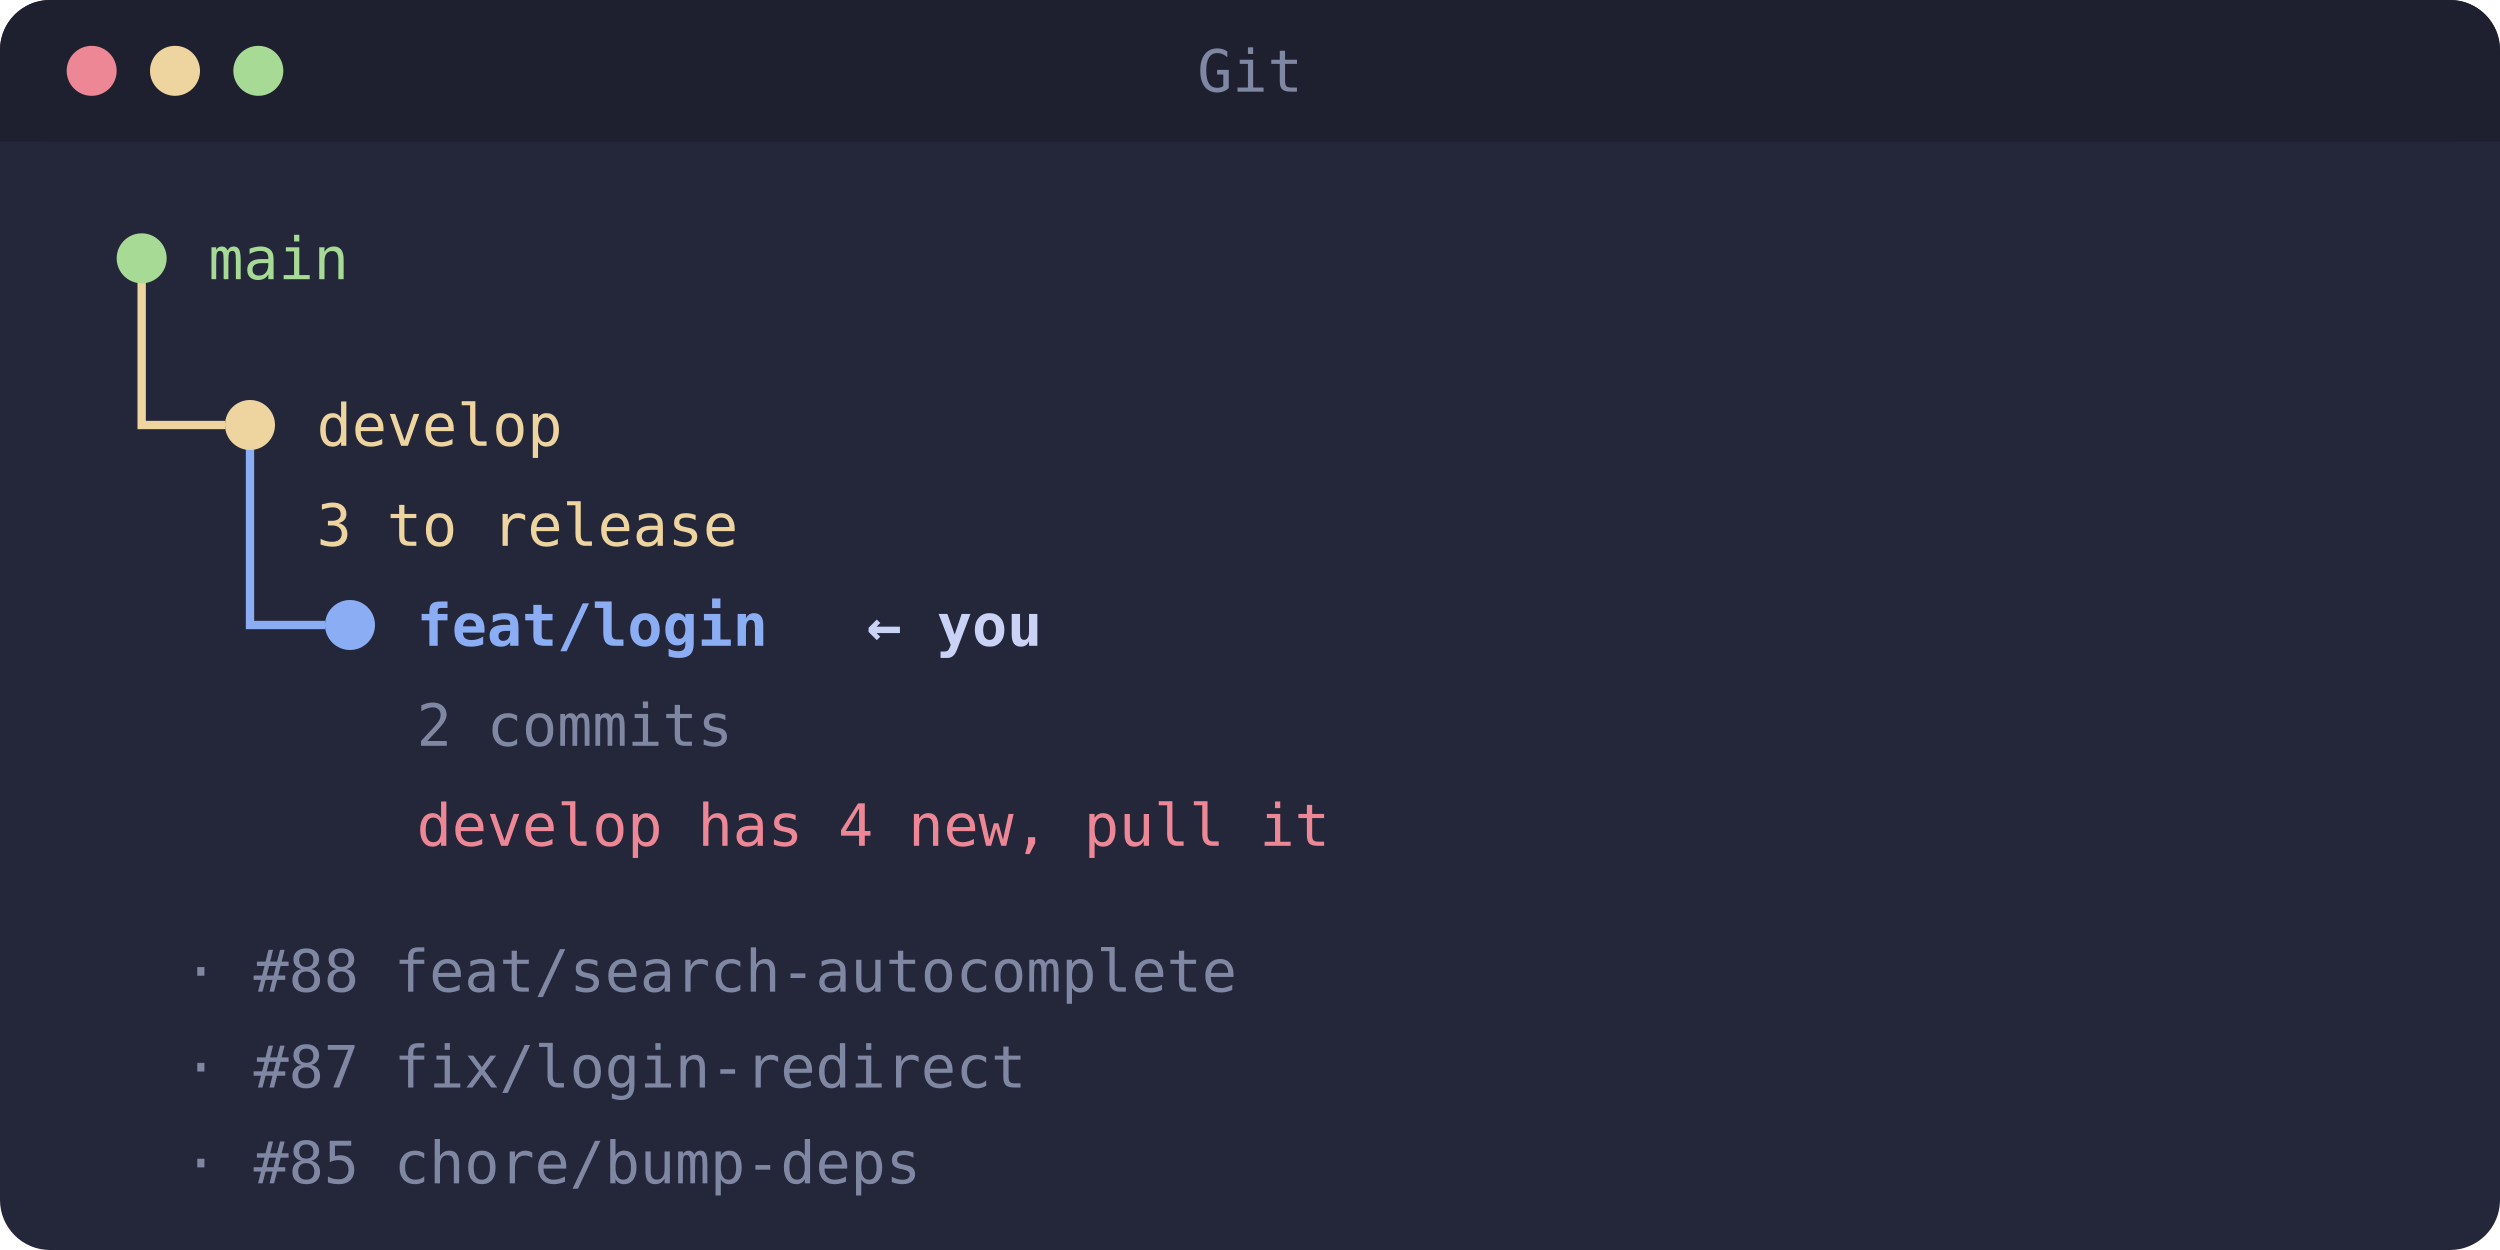
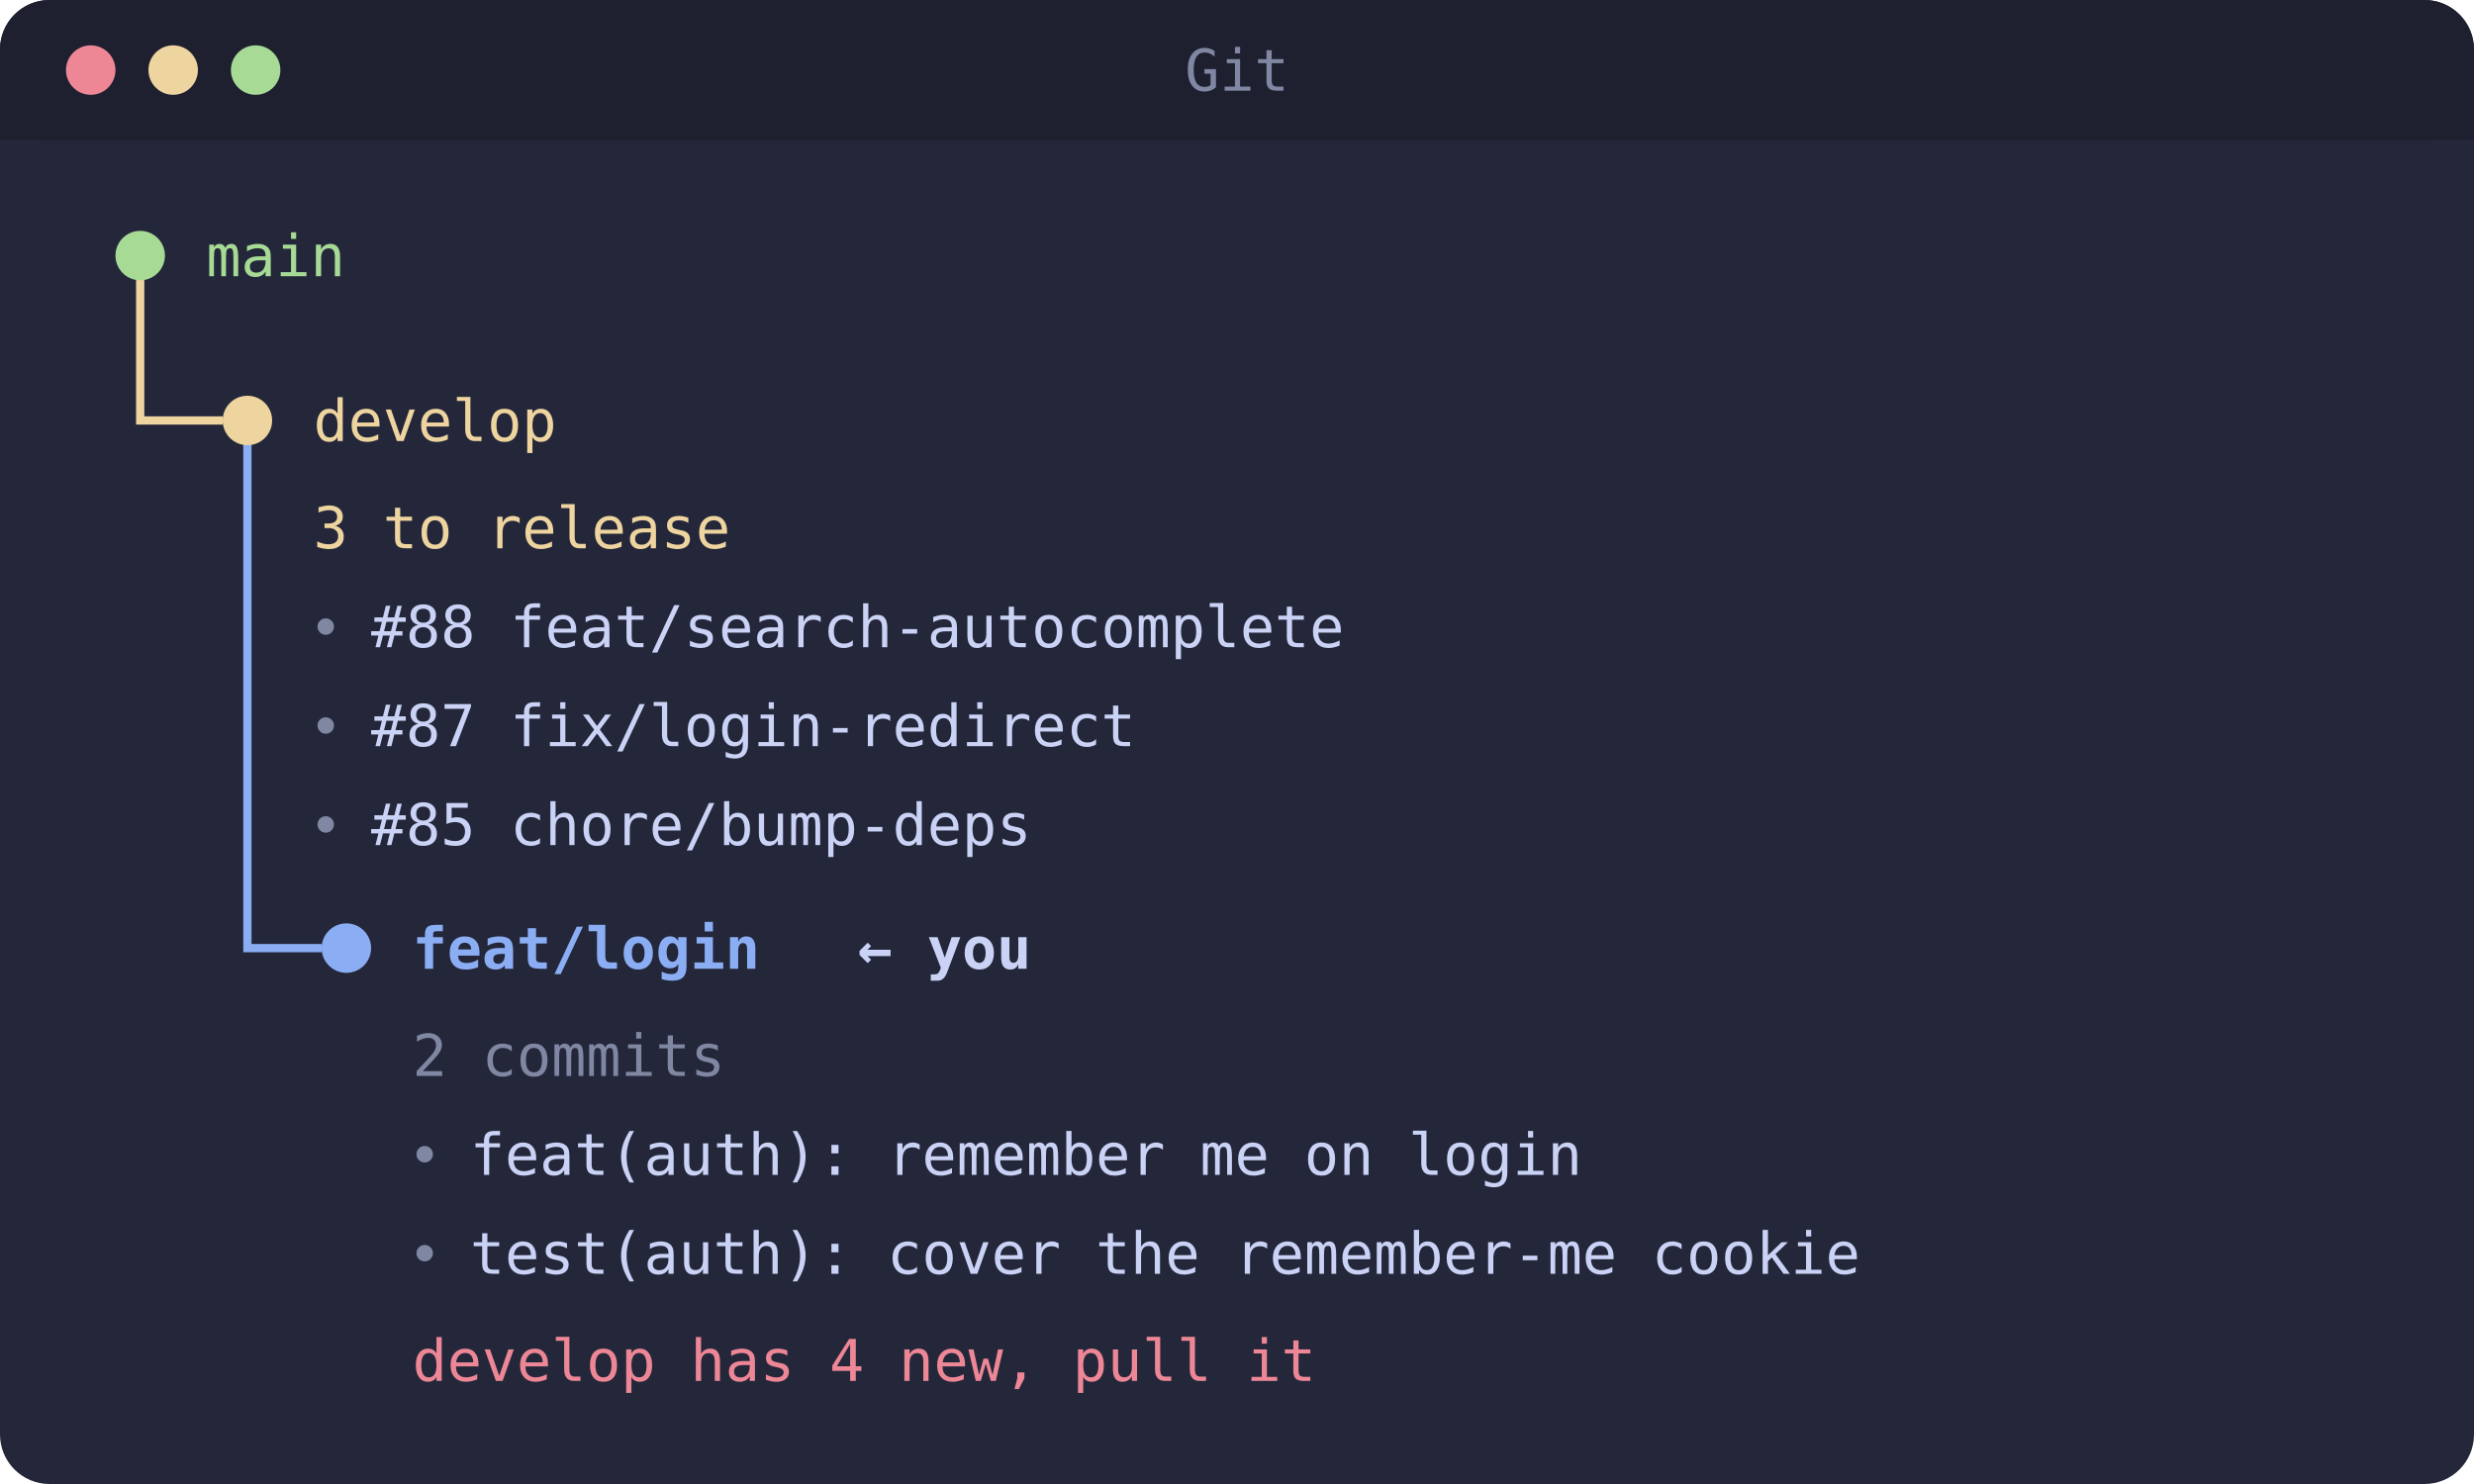
- <svg xmlns="http://www.w3.org/2000/svg" width="600" height="300" viewBox="0 0 600 300" role="img" aria-label="The branch-status panel: main, develop with 3 merges to release, and feat/login with 2 commits">
+ <svg xmlns="http://www.w3.org/2000/svg" width="600" height="360" viewBox="0 0 600 360" role="img" aria-label="The branch-status panel: develop with 3 merges to release listed under it, and feat/login with its 2 commits listed under it">
  <style>
    text { font-family: 'JetBrains Mono', 'SF Mono', Menlo, Consolas, 'DejaVu Sans Mono', monospace; font-size: 14px; }
    .main { fill: #a6da95; } .dev { fill: #eed49f; } .you { fill: #8aadf4; }
    .warn { fill: #ed8796; } .dim { fill: #8087a2; } .txt { fill: #cad3f5; }
  </style>
-   <rect width="600" height="300" rx="12" fill="#24273a" />
+   <rect width="600" height="360" rx="12" fill="#24273a" />
  <rect width="600" height="34" rx="12" fill="#1e2030" />
  <rect y="22" width="600" height="12" fill="#1e2030" />
  <circle cx="22" cy="17" r="6" fill="#ed8796" />
  <circle cx="42" cy="17" r="6" fill="#eed49f" />
  <circle cx="62" cy="17" r="6" fill="#a6da95" />
  <text x="300" y="22" text-anchor="middle" class="dim">Git</text>
  <g stroke-width="2" fill="none">
    <path d="M34 66 V102 H54" stroke="#eed49f" />
-     <path d="M60 106 V150 H78" stroke="#8aadf4" />
+     <path d="M60 106 V230 H78" stroke="#8aadf4" />
  </g>
  <circle cx="34" cy="62" r="6" fill="#a6da95" />
  <circle cx="60" cy="102" r="6" fill="#eed49f" />
-   <circle cx="84" cy="150" r="6" fill="#8aadf4" />
+   <circle cx="84" cy="230" r="6" fill="#8aadf4" />
  <text x="50" y="67" class="main">main</text>
  <text x="76" y="107" class="dev">develop</text>
-   <text x="76" y="131" class="dev">3 to release</text>
-   <text x="100" y="155" class="you" font-weight="bold">feat/login</text>
-   <text x="208" y="155" class="txt" font-weight="bold">← you</text>
-   <text x="100" y="179" class="dim">2 commits</text>
-   <text x="100" y="203" class="warn">develop has 4 new, pull it</text>
-   <text x="44" y="238" class="dim">·  #88  feat/search-autocomplete</text>
-   <text x="44" y="261" class="dim">·  #87  fix/login-redirect</text>
-   <text x="44" y="284" class="dim">·  #85  chore/bump-deps</text>
+   <text x="76" y="133" class="dev">3 to release</text>
+   <circle cx="79" cy="152" r="2" fill="#8087a2" />
+   <text x="90" y="157" class="txt">#88  feat/search-autocomplete</text>
+   <circle cx="79" cy="176" r="2" fill="#8087a2" />
+   <text x="90" y="181" class="txt">#87  fix/login-redirect</text>
+   <circle cx="79" cy="200" r="2" fill="#8087a2" />
+   <text x="90" y="205" class="txt">#85  chore/bump-deps</text>
+   <text x="100" y="235" class="you" font-weight="bold">feat/login</text>
+   <text x="208" y="235" class="txt" font-weight="bold">← you</text>
+   <text x="100" y="261" class="dim">2 commits</text>
+   <circle cx="103" cy="280" r="2" fill="#8087a2" />
+   <text x="114" y="285" class="txt">feat(auth): remember me on login</text>
+   <circle cx="103" cy="304" r="2" fill="#8087a2" />
+   <text x="114" y="309" class="txt">test(auth): cover the remember-me cookie</text>
+   <text x="100" y="335" class="warn">develop has 4 new, pull it</text>
</svg>
